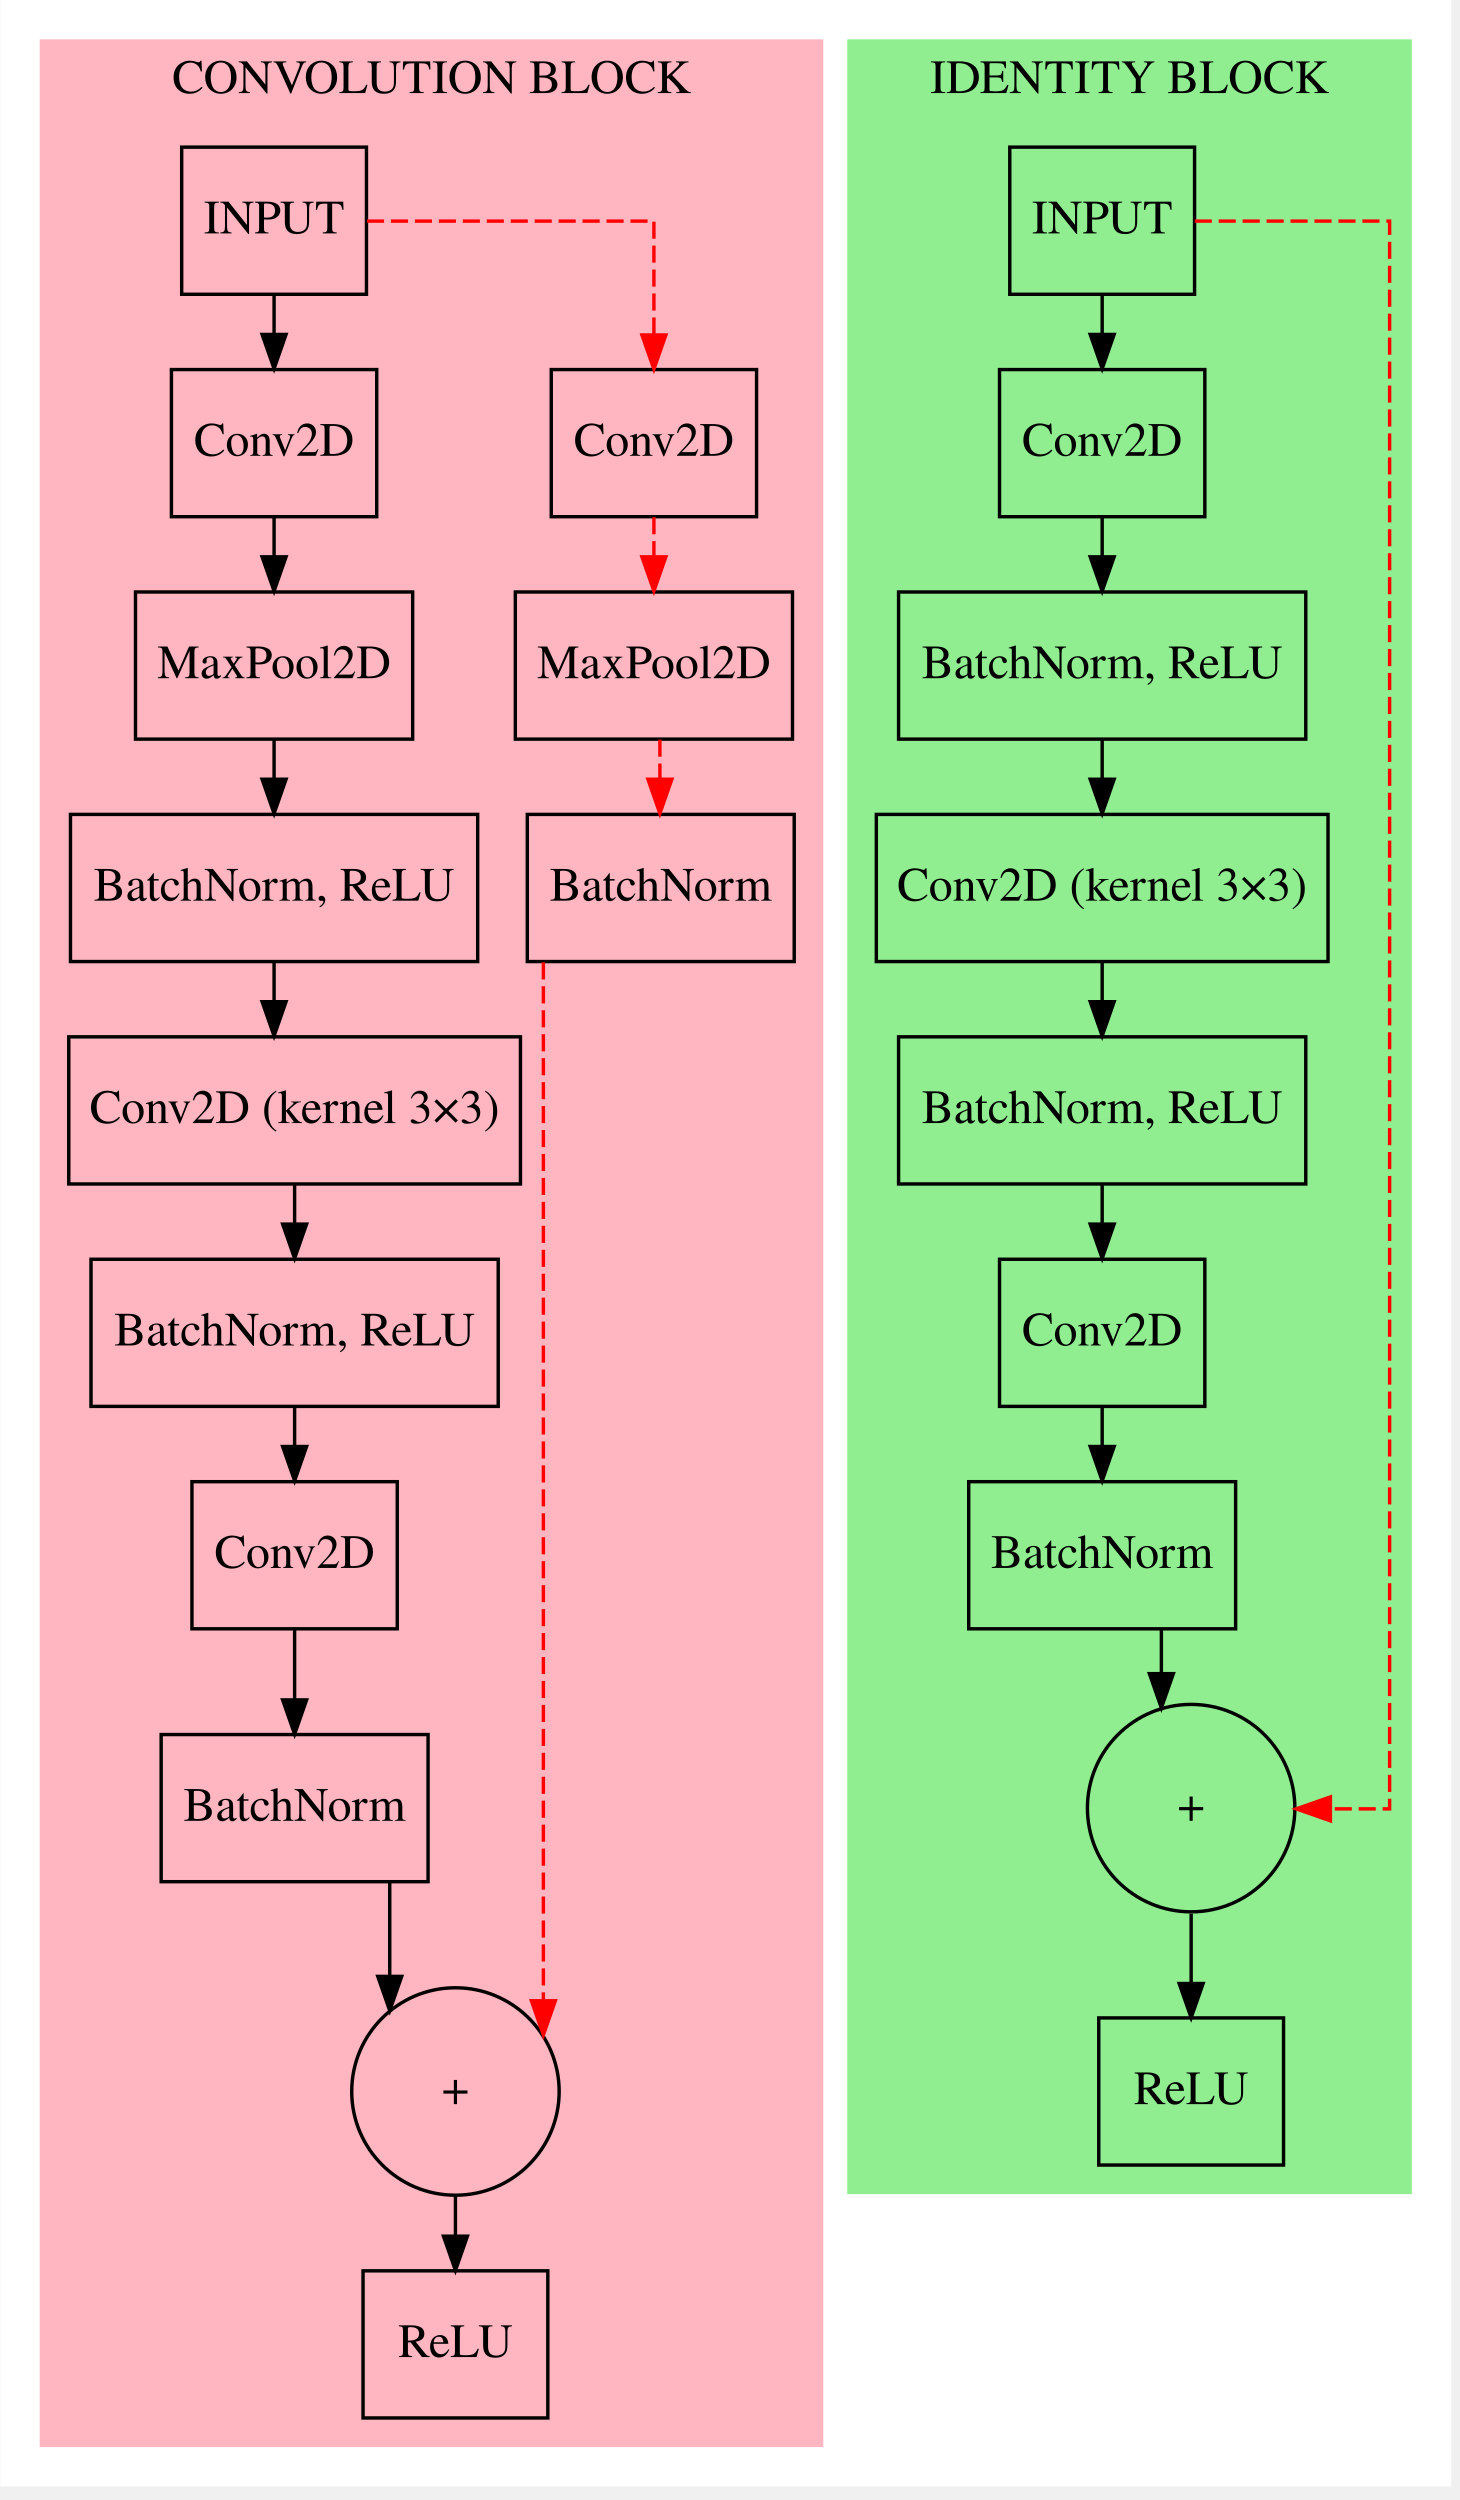
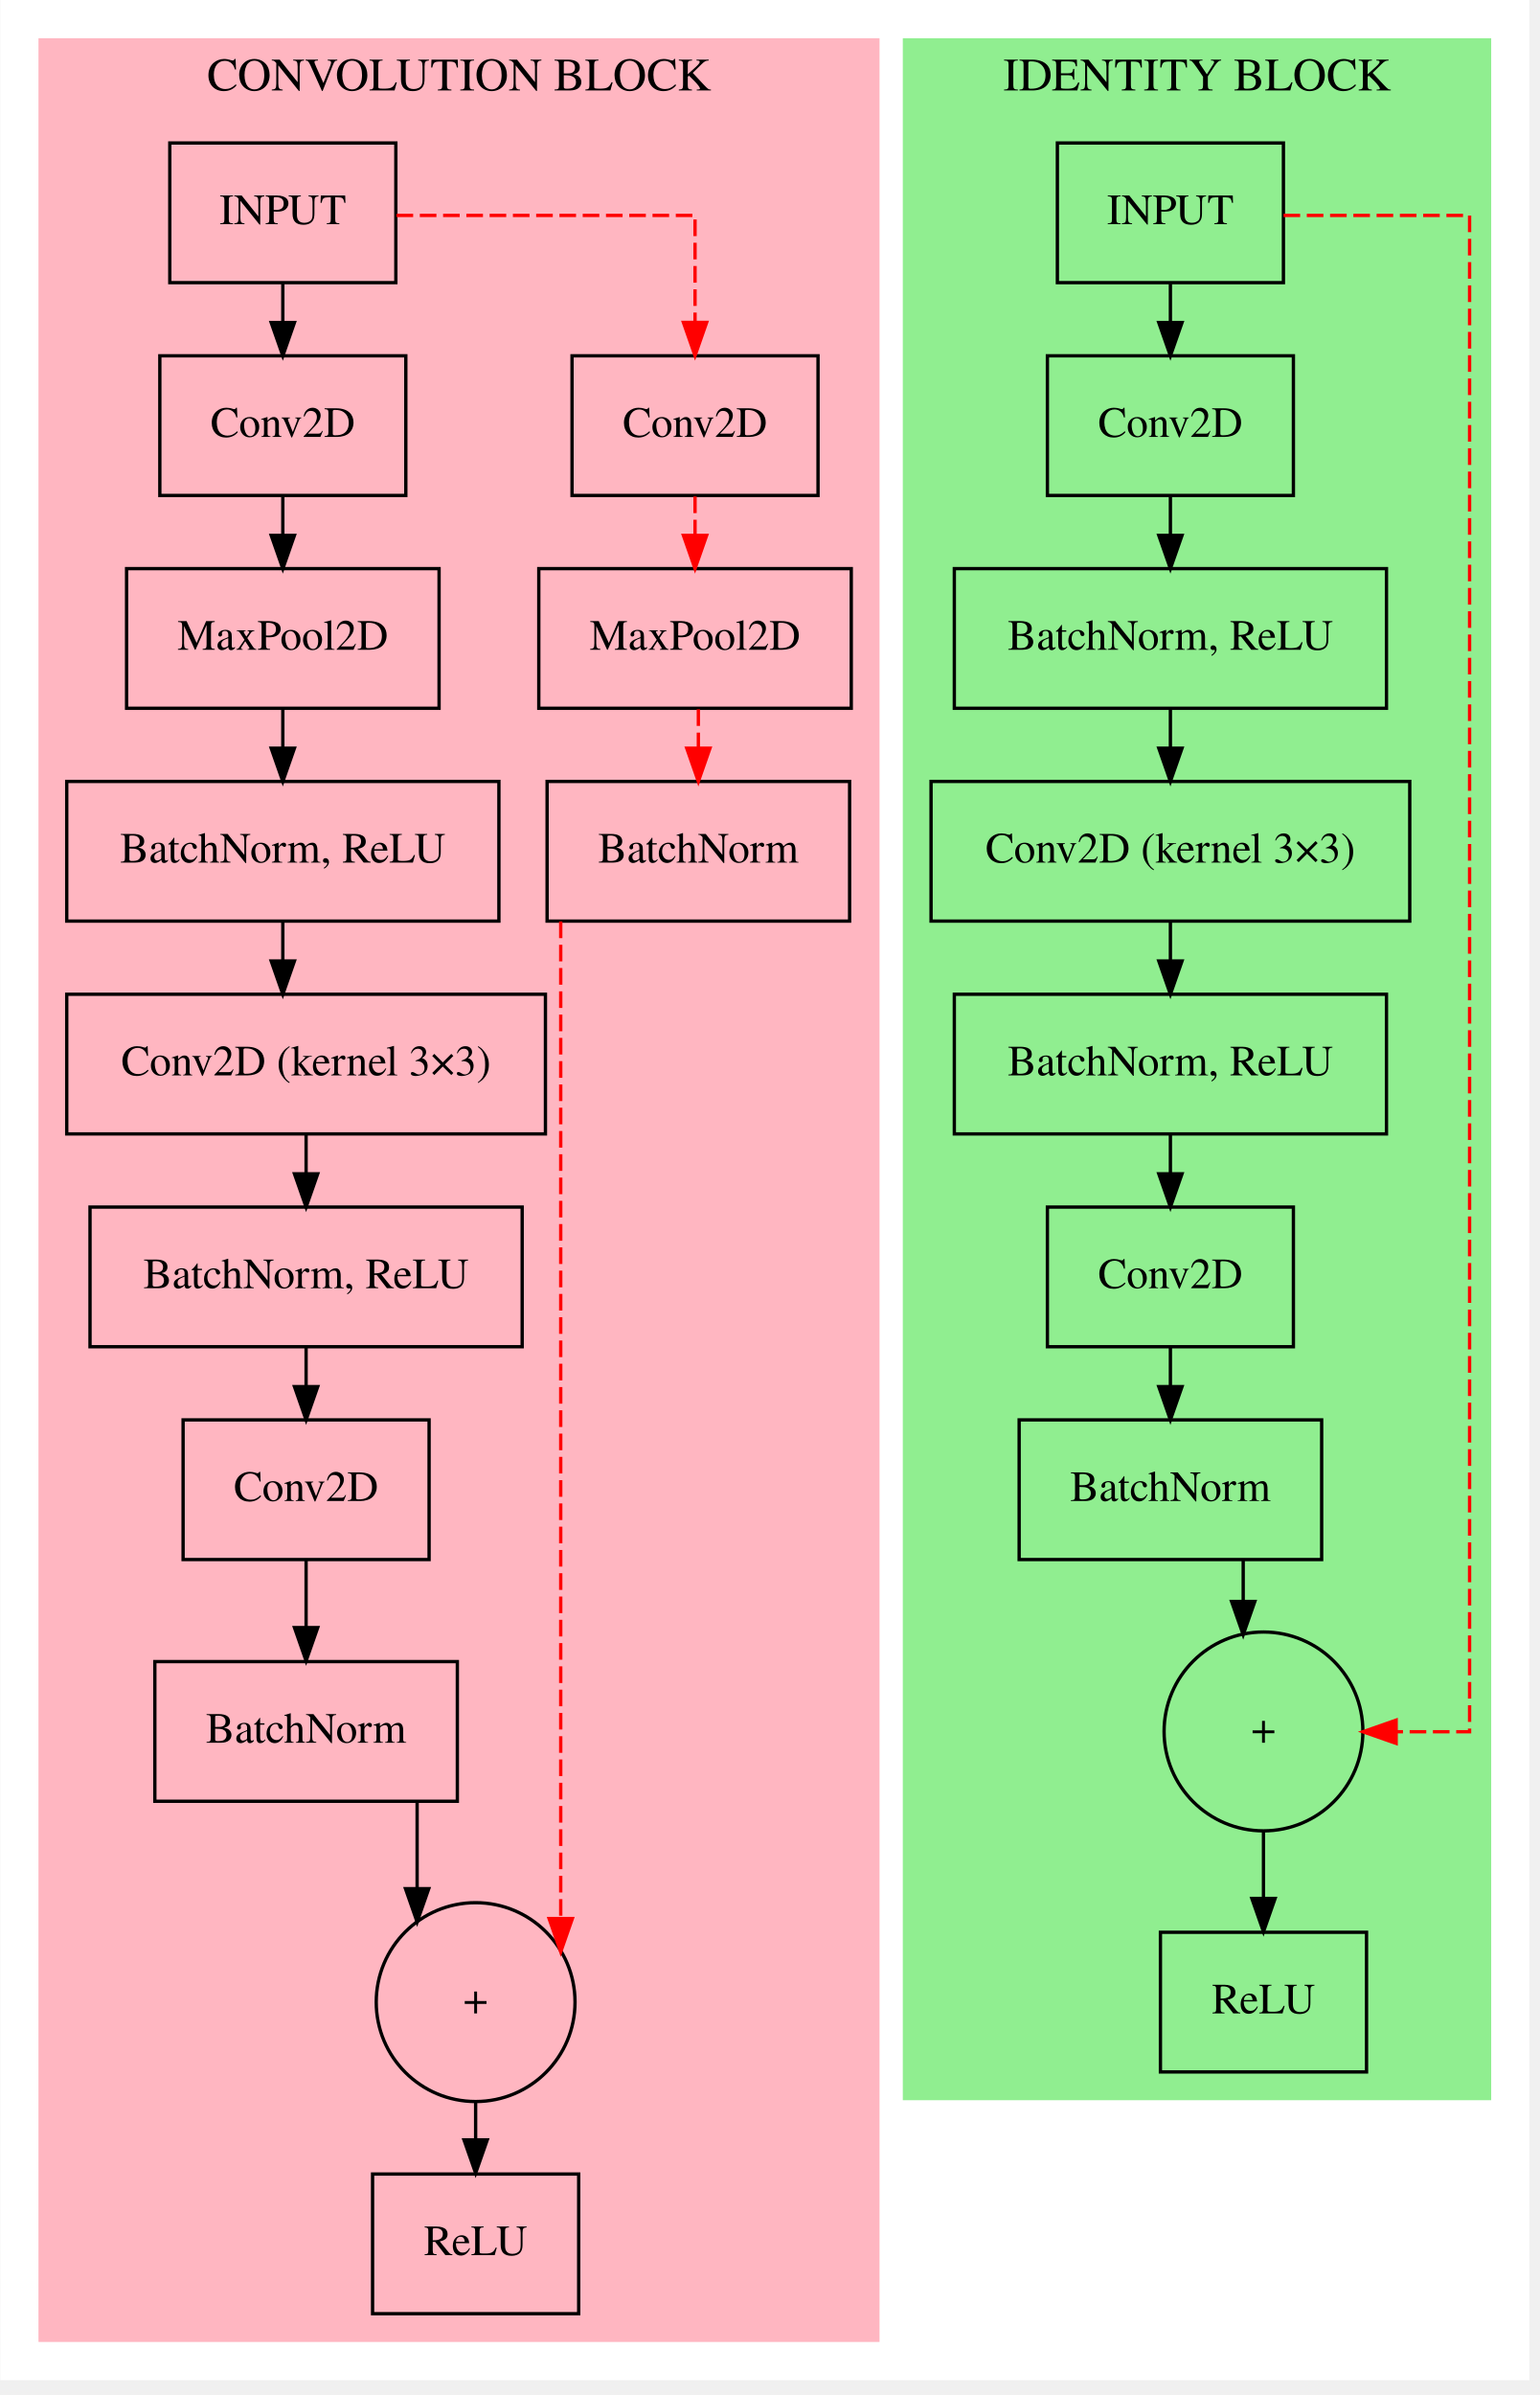
- <svg xmlns="http://www.w3.org/2000/svg" width="324pt" height="555pt" viewBox="0.00 0.00 324.00 555.25">
-   <g id="graph0" class="graph" transform="scale(0.76 0.76) rotate(0) translate(4 722.62)">
-     <polygon fill="white" stroke="transparent" points="-4,4 -4,-722.62 420,-722.62 420,4 -4,4" />
+ <svg xmlns="http://www.w3.org/2000/svg" width="324pt" height="504pt" viewBox="0.00 0.00 324.00 504.17">
+   <g id="graph0" class="graph" transform="scale(0.7 0.7) rotate(0) translate(4 711.79)">
+     <polygon fill="white" stroke="transparent" points="-4,4 -4,-711.79 456,-711.79 456,4 -4,4" />
    <g id="clust1" class="cluster">
-       <polygon fill="lightpink" stroke="lightpink" points="8,-8 8,-710.62 236,-710.62 236,-8 8,-8" />
-       <text text-anchor="middle" x="122" y="-695.42" font-family="Times,serif" font-size="14.00">CONVOLUTION BLOCK</text>
+       <polygon fill="lightpink" stroke="lightpink" points="8,-8 8,-699.79 260,-699.79 260,-8 8,-8" />
+       <text text-anchor="middle" x="134" y="-684.59" font-family="Times,serif" font-size="14.00">CONVOLUTION BLOCK</text>
    </g>
    <g id="clust2" class="cluster">
-       <polygon fill="lightgreen" stroke="lightgreen" points="244,-81.91 244,-710.62 408,-710.62 408,-81.91 244,-81.91" />
-       <text text-anchor="middle" x="326" y="-695.42" font-family="Times,serif" font-size="14.00">IDENTITY BLOCK</text>
+       <polygon fill="lightgreen" stroke="lightgreen" points="268,-80.7 268,-699.79 444,-699.79 444,-80.7 268,-80.7" />
+       <text text-anchor="middle" x="356" y="-684.59" font-family="Times,serif" font-size="14.00">IDENTITY BLOCK</text>
    </g>
    <g id="node1" class="node">
-       <polygon fill="none" stroke="black" points="103,-679.62 49,-679.62 49,-636.62 103,-636.62 103,-679.62" />
-       <text text-anchor="middle" x="76" y="-654.42" font-family="Times,serif" font-size="14.00">INPUT</text>
+       <polygon fill="none" stroke="black" points="115,-668.79 47,-668.79 47,-626.79 115,-626.79 115,-668.79" />
+       <text text-anchor="middle" x="81" y="-644.39" font-family="Times,serif" font-size="13.00">INPUT</text>
    </g>
    <g id="node2" class="node">
-       <polygon fill="none" stroke="black" points="106,-614.62 46,-614.62 46,-571.62 106,-571.62 106,-614.62" />
-       <text text-anchor="middle" x="76" y="-589.42" font-family="Times,serif" font-size="14.00">Conv2D</text>
+       <polygon fill="none" stroke="black" points="118,-604.79 44,-604.79 44,-562.79 118,-562.79 118,-604.79" />
+       <text text-anchor="middle" x="81" y="-580.39" font-family="Times,serif" font-size="13.00">Conv2D</text>
    </g>
    <g id="edge1" class="edge">
-       <path fill="none" stroke="black" d="M76,-636.48C76,-636.48 76,-624.89 76,-624.89" />
-       <polygon fill="black" stroke="black" points="79.5,-624.89 76,-614.89 72.5,-624.89 79.5,-624.89" />
+       <path fill="none" stroke="black" d="M81,-626.48C81,-626.48 81,-614.79 81,-614.79" />
+       <polygon fill="black" stroke="black" points="84.5,-614.79 81,-604.79 77.5,-614.79 84.5,-614.79" />
    </g>
    <g id="node11" class="node">
-       <polygon fill="none" stroke="black" points="217,-614.62 157,-614.62 157,-571.62 217,-571.62 217,-614.62" />
-       <text text-anchor="middle" x="187" y="-589.42" font-family="Times,serif" font-size="14.00">Conv2D</text>
+       <polygon fill="none" stroke="black" points="242,-604.79 168,-604.79 168,-562.79 242,-562.79 242,-604.79" />
+       <text text-anchor="middle" x="205" y="-580.39" font-family="Times,serif" font-size="13.00">Conv2D</text>
    </g>
    <g id="edge9" class="edge">
-       <path fill="none" stroke="red" stroke-dasharray="5,2" d="M103.15,-658C136.02,-658 187,-658 187,-658 187,-658 187,-624.73 187,-624.73" />
-       <polygon fill="red" stroke="red" points="190.5,-624.73 187,-614.73 183.5,-624.73 190.5,-624.73" />
+       <path fill="none" stroke="red" stroke-dasharray="5,2" d="M115.21,-647C151.92,-647 205,-647 205,-647 205,-647 205,-614.84 205,-614.84" />
+       <polygon fill="red" stroke="red" points="208.5,-614.84 205,-604.84 201.5,-614.84 208.5,-614.84" />
    </g>
    <g id="node3" class="node">
-       <polygon fill="none" stroke="black" points="116.5,-549.62 35.5,-549.62 35.5,-506.62 116.5,-506.62 116.5,-549.62" />
-       <text text-anchor="middle" x="76" y="-524.42" font-family="Times,serif" font-size="14.00">MaxPool2D</text>
+       <polygon fill="none" stroke="black" points="128,-540.79 34,-540.79 34,-498.79 128,-498.79 128,-540.79" />
+       <text text-anchor="middle" x="81" y="-516.39" font-family="Times,serif" font-size="13.00">MaxPool2D</text>
    </g>
    <g id="edge2" class="edge">
-       <path fill="none" stroke="black" d="M76,-571.48C76,-571.48 76,-559.89 76,-559.89" />
-       <polygon fill="black" stroke="black" points="79.5,-559.89 76,-549.89 72.5,-559.89 79.5,-559.89" />
+       <path fill="none" stroke="black" d="M81,-562.48C81,-562.48 81,-550.79 81,-550.79" />
+       <polygon fill="black" stroke="black" points="84.5,-550.79 81,-540.79 77.5,-550.79 84.5,-550.79" />
    </g>
    <g id="node4" class="node">
-       <polygon fill="none" stroke="black" points="135.5,-484.62 16.5,-484.62 16.5,-441.62 135.5,-441.62 135.5,-484.62" />
-       <text text-anchor="middle" x="76" y="-459.42" font-family="Times,serif" font-size="14.00">BatchNorm, ReLU</text>
+       <polygon fill="none" stroke="black" points="146,-476.79 16,-476.79 16,-434.79 146,-434.79 146,-476.79" />
+       <text text-anchor="middle" x="81" y="-452.39" font-family="Times,serif" font-size="13.00">BatchNorm, ReLU</text>
    </g>
    <g id="edge3" class="edge">
-       <path fill="none" stroke="black" d="M76,-506.48C76,-506.48 76,-494.89 76,-494.89" />
-       <polygon fill="black" stroke="black" points="79.5,-494.89 76,-484.89 72.5,-494.89 79.5,-494.89" />
+       <path fill="none" stroke="black" d="M81,-498.48C81,-498.48 81,-486.79 81,-486.79" />
+       <polygon fill="black" stroke="black" points="84.5,-486.79 81,-476.79 77.5,-486.79 84.5,-486.79" />
    </g>
    <g id="node5" class="node">
-       <polygon fill="none" stroke="black" points="148,-419.62 16,-419.62 16,-376.62 148,-376.62 148,-419.62" />
-       <text text-anchor="middle" x="82" y="-394.42" font-family="Times,serif" font-size="14.00">Conv2D (kernel 3×3)</text>
+       <polygon fill="none" stroke="black" points="160,-412.79 16,-412.79 16,-370.79 160,-370.79 160,-412.79" />
+       <text text-anchor="middle" x="88" y="-388.39" font-family="Times,serif" font-size="13.00">Conv2D (kernel 3×3)</text>
    </g>
    <g id="edge4" class="edge">
-       <path fill="none" stroke="black" d="M76,-441.48C76,-441.48 76,-429.89 76,-429.89" />
-       <polygon fill="black" stroke="black" points="79.5,-429.89 76,-419.89 72.5,-429.89 79.5,-429.89" />
+       <path fill="none" stroke="black" d="M81,-434.48C81,-434.48 81,-422.79 81,-422.79" />
+       <polygon fill="black" stroke="black" points="84.5,-422.79 81,-412.79 77.5,-422.79 84.5,-422.79" />
    </g>
    <g id="node6" class="node">
-       <polygon fill="none" stroke="black" points="141.5,-354.62 22.5,-354.62 22.5,-311.62 141.5,-311.62 141.5,-354.62" />
-       <text text-anchor="middle" x="82" y="-329.42" font-family="Times,serif" font-size="14.00">BatchNorm, ReLU</text>
+       <polygon fill="none" stroke="black" points="153,-348.79 23,-348.79 23,-306.79 153,-306.79 153,-348.79" />
+       <text text-anchor="middle" x="88" y="-324.39" font-family="Times,serif" font-size="13.00">BatchNorm, ReLU</text>
    </g>
    <g id="edge5" class="edge">
-       <path fill="none" stroke="black" d="M82,-376.48C82,-376.48 82,-364.89 82,-364.89" />
-       <polygon fill="black" stroke="black" points="85.5,-364.89 82,-354.89 78.5,-364.89 85.5,-364.89" />
+       <path fill="none" stroke="black" d="M88,-370.48C88,-370.48 88,-358.79 88,-358.79" />
+       <polygon fill="black" stroke="black" points="91.5,-358.79 88,-348.79 84.5,-358.79 91.5,-358.79" />
    </g>
    <g id="node7" class="node">
-       <polygon fill="none" stroke="black" points="112,-289.62 52,-289.62 52,-246.62 112,-246.62 112,-289.62" />
-       <text text-anchor="middle" x="82" y="-264.42" font-family="Times,serif" font-size="14.00">Conv2D</text>
+       <polygon fill="none" stroke="black" points="125,-284.79 51,-284.79 51,-242.79 125,-242.79 125,-284.79" />
+       <text text-anchor="middle" x="88" y="-260.39" font-family="Times,serif" font-size="13.00">Conv2D</text>
    </g>
    <g id="edge6" class="edge">
-       <path fill="none" stroke="black" d="M82,-311.48C82,-311.48 82,-299.89 82,-299.89" />
-       <polygon fill="black" stroke="black" points="85.5,-299.89 82,-289.89 78.5,-299.89 85.5,-299.89" />
+       <path fill="none" stroke="black" d="M88,-306.48C88,-306.48 88,-294.79 88,-294.79" />
+       <polygon fill="black" stroke="black" points="91.5,-294.79 88,-284.79 84.5,-294.79 91.5,-294.79" />
    </g>
    <g id="node8" class="node">
-       <polygon fill="none" stroke="black" points="121,-215.72 43,-215.72 43,-172.72 121,-172.72 121,-215.72" />
-       <text text-anchor="middle" x="82" y="-190.52" font-family="Times,serif" font-size="14.00">BatchNorm</text>
+       <polygon fill="none" stroke="black" points="133.5,-212.1 42.5,-212.1 42.5,-170.1 133.5,-170.1 133.5,-212.1" />
+       <text text-anchor="middle" x="88" y="-187.7" font-family="Times,serif" font-size="13.00">BatchNorm</text>
    </g>
    <g id="edge7" class="edge">
-       <path fill="none" stroke="black" d="M82,-246.35C82,-246.35 82,-225.84 82,-225.84" />
-       <polygon fill="black" stroke="black" points="85.5,-225.84 82,-215.84 78.5,-225.84 85.5,-225.84" />
+       <path fill="none" stroke="black" d="M88,-242.77C88,-242.77 88,-222.33 88,-222.33" />
+       <polygon fill="black" stroke="black" points="91.5,-222.33 88,-212.33 84.5,-222.33 91.5,-222.33" />
    </g>
    <g id="node9" class="node">
-       <ellipse fill="none" stroke="black" cx="129" cy="-111.41" rx="30.31" ry="30.31" />
-       <text text-anchor="middle" x="129" y="-107.71" font-family="Times,serif" font-size="14.00">+</text>
+       <ellipse fill="none" stroke="black" cx="139" cy="-109.7" rx="29.9" ry="29.9" />
+       <text text-anchor="middle" x="139" y="-106.3" font-family="Times,serif" font-size="13.00">+</text>
    </g>
    <g id="edge8" class="edge">
-       <path fill="none" stroke="black" d="M109.8,-172.46C109.8,-172.46 109.8,-145.05 109.8,-145.05" />
-       <polygon fill="black" stroke="black" points="113.3,-145.05 109.8,-135.05 106.3,-145.05 113.3,-145.05" />
+       <path fill="none" stroke="black" d="M121.4,-169.71C121.4,-169.71 121.4,-143.81 121.4,-143.81" />
+       <polygon fill="black" stroke="black" points="124.9,-143.81 121.4,-133.81 117.9,-143.81 124.9,-143.81" />
    </g>
    <g id="node10" class="node">
-       <polygon fill="none" stroke="black" points="156,-59 102,-59 102,-16 156,-16 156,-59" />
-       <text text-anchor="middle" x="129" y="-33.8" font-family="Times,serif" font-size="14.00">ReLU</text>
+       <polygon fill="none" stroke="black" points="170,-58 108,-58 108,-16 170,-16 170,-58" />
+       <text text-anchor="middle" x="139" y="-33.6" font-family="Times,serif" font-size="13.00">ReLU</text>
    </g>
    <g id="edge13" class="edge">
-       <path fill="none" stroke="black" d="M129,-80.92C129,-80.92 129,-69.12 129,-69.12" />
-       <polygon fill="black" stroke="black" points="132.5,-69.12 129,-59.12 125.5,-69.12 132.5,-69.12" />
+       <path fill="none" stroke="black" d="M139,-79.71C139,-79.71 139,-68.27 139,-68.27" />
+       <polygon fill="black" stroke="black" points="142.5,-68.27 139,-58.27 135.5,-68.27 142.5,-68.27" />
    </g>
    <g id="node12" class="node">
-       <polygon fill="none" stroke="black" points="227.5,-549.62 146.5,-549.62 146.5,-506.62 227.5,-506.62 227.5,-549.62" />
-       <text text-anchor="middle" x="187" y="-524.42" font-family="Times,serif" font-size="14.00">MaxPool2D</text>
+       <polygon fill="none" stroke="black" points="252,-540.79 158,-540.79 158,-498.79 252,-498.79 252,-540.79" />
+       <text text-anchor="middle" x="205" y="-516.39" font-family="Times,serif" font-size="13.00">MaxPool2D</text>
    </g>
    <g id="edge10" class="edge">
-       <path fill="none" stroke="red" stroke-dasharray="5,2" d="M187,-571.48C187,-571.48 187,-559.89 187,-559.89" />
-       <polygon fill="red" stroke="red" points="190.5,-559.89 187,-549.89 183.5,-559.89 190.5,-559.89" />
+       <path fill="none" stroke="red" stroke-dasharray="5,2" d="M205,-562.48C205,-562.48 205,-550.79 205,-550.79" />
+       <polygon fill="red" stroke="red" points="208.5,-550.79 205,-540.79 201.5,-550.79 208.5,-550.79" />
    </g>
    <g id="node13" class="node">
-       <polygon fill="none" stroke="black" points="228,-484.62 150,-484.62 150,-441.62 228,-441.62 228,-484.62" />
-       <text text-anchor="middle" x="189" y="-459.42" font-family="Times,serif" font-size="14.00">BatchNorm</text>
+       <polygon fill="none" stroke="black" points="251.5,-476.79 160.5,-476.79 160.5,-434.79 251.5,-434.79 251.5,-476.79" />
+       <text text-anchor="middle" x="206" y="-452.39" font-family="Times,serif" font-size="13.00">BatchNorm</text>
    </g>
    <g id="edge11" class="edge">
-       <path fill="none" stroke="red" stroke-dasharray="5,2" d="M188.75,-506.48C188.75,-506.48 188.75,-494.89 188.75,-494.89" />
-       <polygon fill="red" stroke="red" points="192.25,-494.89 188.75,-484.89 185.25,-494.89 192.25,-494.89" />
+       <path fill="none" stroke="red" stroke-dasharray="5,2" d="M206,-498.48C206,-498.48 206,-486.79 206,-486.79" />
+       <polygon fill="red" stroke="red" points="209.5,-486.79 206,-476.79 202.5,-486.79 209.5,-486.79" />
    </g>
    <g id="edge12" class="edge">
-       <path fill="none" stroke="red" stroke-dasharray="5,2" d="M154.7,-441.39C154.7,-441.39 154.7,-137.92 154.7,-137.92" />
-       <polygon fill="red" stroke="red" points="158.2,-137.92 154.7,-127.92 151.2,-137.92 158.2,-137.92" />
+       <path fill="none" stroke="red" stroke-dasharray="5,2" d="M164.6,-434.67C164.6,-434.67 164.6,-134.82 164.6,-134.82" />
+       <polygon fill="red" stroke="red" points="168.1,-134.82 164.6,-124.82 161.1,-134.82 168.1,-134.82" />
    </g>
    <g id="node14" class="node">
-       <polygon fill="none" stroke="black" points="345,-679.62 291,-679.62 291,-636.62 345,-636.62 345,-679.62" />
-       <text text-anchor="middle" x="318" y="-654.42" font-family="Times,serif" font-size="14.00">INPUT</text>
+       <polygon fill="none" stroke="black" points="382,-668.79 314,-668.79 314,-626.79 382,-626.79 382,-668.79" />
+       <text text-anchor="middle" x="348" y="-644.39" font-family="Times,serif" font-size="13.00">INPUT</text>
    </g>
    <g id="node15" class="node">
-       <polygon fill="none" stroke="black" points="348,-614.62 288,-614.62 288,-571.62 348,-571.62 348,-614.62" />
-       <text text-anchor="middle" x="318" y="-589.42" font-family="Times,serif" font-size="14.00">Conv2D</text>
+       <polygon fill="none" stroke="black" points="385,-604.79 311,-604.79 311,-562.79 385,-562.79 385,-604.79" />
+       <text text-anchor="middle" x="348" y="-580.39" font-family="Times,serif" font-size="13.00">Conv2D</text>
    </g>
    <g id="edge14" class="edge">
-       <path fill="none" stroke="black" d="M318,-636.48C318,-636.48 318,-624.89 318,-624.89" />
-       <polygon fill="black" stroke="black" points="321.5,-624.89 318,-614.89 314.5,-624.89 321.5,-624.89" />
+       <path fill="none" stroke="black" d="M348,-626.48C348,-626.48 348,-614.79 348,-614.79" />
+       <polygon fill="black" stroke="black" points="351.5,-614.79 348,-604.79 344.5,-614.79 351.5,-614.79" />
    </g>
    <g id="node21" class="node">
-       <ellipse fill="none" stroke="black" cx="344" cy="-194.22" rx="30.31" ry="30.31" />
-       <text text-anchor="middle" x="344" y="-190.52" font-family="Times,serif" font-size="14.00">+</text>
+       <ellipse fill="none" stroke="black" cx="376" cy="-191.1" rx="29.9" ry="29.9" />
+       <text text-anchor="middle" x="376" y="-187.7" font-family="Times,serif" font-size="13.00">+</text>
    </g>
    <g id="edge21" class="edge">
-       <path fill="none" stroke="red" stroke-dasharray="5,2" d="M345.04,-658C369.6,-658 402,-658 402,-658 402,-658 402,-194 402,-194 402,-194 384.7,-194 384.7,-194" />
-       <polygon fill="red" stroke="red" points="384.7,-190.5 374.7,-194 384.7,-197.5 384.7,-190.5" />
+       <path fill="none" stroke="red" stroke-dasharray="5,2" d="M382.03,-647C407.51,-647 438,-647 438,-647 438,-647 438,-191 438,-191 438,-191 415.91,-191 415.91,-191" />
+       <polygon fill="red" stroke="red" points="415.91,-187.5 405.91,-191 415.91,-194.5 415.91,-187.5" />
    </g>
    <g id="node16" class="node">
-       <polygon fill="none" stroke="black" points="377.5,-549.62 258.5,-549.62 258.5,-506.62 377.5,-506.62 377.5,-549.62" />
-       <text text-anchor="middle" x="318" y="-524.42" font-family="Times,serif" font-size="14.00">BatchNorm, ReLU</text>
+       <polygon fill="none" stroke="black" points="413,-540.79 283,-540.79 283,-498.79 413,-498.79 413,-540.79" />
+       <text text-anchor="middle" x="348" y="-516.39" font-family="Times,serif" font-size="13.00">BatchNorm, ReLU</text>
    </g>
    <g id="edge15" class="edge">
-       <path fill="none" stroke="black" d="M318,-571.48C318,-571.48 318,-559.89 318,-559.89" />
-       <polygon fill="black" stroke="black" points="321.5,-559.89 318,-549.89 314.5,-559.89 321.5,-559.89" />
+       <path fill="none" stroke="black" d="M348,-562.48C348,-562.48 348,-550.79 348,-550.79" />
+       <polygon fill="black" stroke="black" points="351.5,-550.79 348,-540.79 344.5,-550.79 351.5,-550.79" />
    </g>
    <g id="node17" class="node">
-       <polygon fill="none" stroke="black" points="384,-484.62 252,-484.62 252,-441.62 384,-441.62 384,-484.62" />
-       <text text-anchor="middle" x="318" y="-459.42" font-family="Times,serif" font-size="14.00">Conv2D (kernel 3×3)</text>
+       <polygon fill="none" stroke="black" points="420,-476.79 276,-476.79 276,-434.79 420,-434.79 420,-476.79" />
+       <text text-anchor="middle" x="348" y="-452.39" font-family="Times,serif" font-size="13.00">Conv2D (kernel 3×3)</text>
    </g>
    <g id="edge16" class="edge">
-       <path fill="none" stroke="black" d="M318,-506.48C318,-506.48 318,-494.89 318,-494.89" />
-       <polygon fill="black" stroke="black" points="321.5,-494.89 318,-484.89 314.5,-494.89 321.5,-494.89" />
+       <path fill="none" stroke="black" d="M348,-498.48C348,-498.48 348,-486.79 348,-486.79" />
+       <polygon fill="black" stroke="black" points="351.5,-486.79 348,-476.79 344.5,-486.79 351.5,-486.79" />
    </g>
    <g id="node18" class="node">
-       <polygon fill="none" stroke="black" points="377.5,-419.62 258.5,-419.62 258.5,-376.62 377.5,-376.62 377.5,-419.62" />
-       <text text-anchor="middle" x="318" y="-394.42" font-family="Times,serif" font-size="14.00">BatchNorm, ReLU</text>
+       <polygon fill="none" stroke="black" points="413,-412.79 283,-412.79 283,-370.79 413,-370.79 413,-412.79" />
+       <text text-anchor="middle" x="348" y="-388.39" font-family="Times,serif" font-size="13.00">BatchNorm, ReLU</text>
    </g>
    <g id="edge17" class="edge">
-       <path fill="none" stroke="black" d="M318,-441.48C318,-441.48 318,-429.89 318,-429.89" />
-       <polygon fill="black" stroke="black" points="321.5,-429.89 318,-419.89 314.5,-429.89 321.5,-429.89" />
+       <path fill="none" stroke="black" d="M348,-434.48C348,-434.48 348,-422.79 348,-422.79" />
+       <polygon fill="black" stroke="black" points="351.5,-422.79 348,-412.79 344.5,-422.79 351.5,-422.79" />
    </g>
    <g id="node19" class="node">
-       <polygon fill="none" stroke="black" points="348,-354.62 288,-354.62 288,-311.62 348,-311.62 348,-354.62" />
-       <text text-anchor="middle" x="318" y="-329.42" font-family="Times,serif" font-size="14.00">Conv2D</text>
+       <polygon fill="none" stroke="black" points="385,-348.79 311,-348.79 311,-306.79 385,-306.79 385,-348.79" />
+       <text text-anchor="middle" x="348" y="-324.39" font-family="Times,serif" font-size="13.00">Conv2D</text>
    </g>
    <g id="edge18" class="edge">
-       <path fill="none" stroke="black" d="M318,-376.48C318,-376.48 318,-364.89 318,-364.89" />
-       <polygon fill="black" stroke="black" points="321.5,-364.89 318,-354.89 314.5,-364.89 321.5,-364.89" />
+       <path fill="none" stroke="black" d="M348,-370.48C348,-370.48 348,-358.79 348,-358.79" />
+       <polygon fill="black" stroke="black" points="351.5,-358.79 348,-348.79 344.5,-358.79 351.5,-358.79" />
    </g>
    <g id="node20" class="node">
-       <polygon fill="none" stroke="black" points="357,-289.62 279,-289.62 279,-246.62 357,-246.62 357,-289.62" />
-       <text text-anchor="middle" x="318" y="-264.42" font-family="Times,serif" font-size="14.00">BatchNorm</text>
+       <polygon fill="none" stroke="black" points="393.5,-284.79 302.5,-284.79 302.5,-242.79 393.5,-242.79 393.5,-284.79" />
+       <text text-anchor="middle" x="348" y="-260.39" font-family="Times,serif" font-size="13.00">BatchNorm</text>
    </g>
    <g id="edge19" class="edge">
-       <path fill="none" stroke="black" d="M318,-311.48C318,-311.48 318,-299.89 318,-299.89" />
-       <polygon fill="black" stroke="black" points="321.5,-299.89 318,-289.89 314.5,-299.89 321.5,-299.89" />
+       <path fill="none" stroke="black" d="M348,-306.48C348,-306.48 348,-294.79 348,-294.79" />
+       <polygon fill="black" stroke="black" points="351.5,-294.79 348,-284.79 344.5,-294.79 351.5,-294.79" />
    </g>
    <g id="edge20" class="edge">
-       <path fill="none" stroke="black" d="M335.3,-246.35C335.3,-246.35 335.3,-233.51 335.3,-233.51" />
-       <polygon fill="black" stroke="black" points="338.8,-233.51 335.3,-223.51 331.8,-233.51 338.8,-233.51" />
+       <path fill="none" stroke="black" d="M369.9,-242.77C369.9,-242.77 369.9,-230.19 369.9,-230.19" />
+       <polygon fill="black" stroke="black" points="373.4,-230.19 369.9,-220.19 366.4,-230.19 373.4,-230.19" />
    </g>
    <g id="node22" class="node">
-       <polygon fill="none" stroke="black" points="371,-132.91 317,-132.91 317,-89.91 371,-89.91 371,-132.91" />
-       <text text-anchor="middle" x="344" y="-107.71" font-family="Times,serif" font-size="14.00">ReLU</text>
+       <polygon fill="none" stroke="black" points="407,-130.7 345,-130.7 345,-88.7 407,-88.7 407,-130.7" />
+       <text text-anchor="middle" x="376" y="-106.3" font-family="Times,serif" font-size="13.00">ReLU</text>
    </g>
    <g id="edge22" class="edge">
-       <path fill="none" stroke="black" d="M344,-163.38C344,-163.38 344,-142.97 344,-142.97" />
-       <polygon fill="black" stroke="black" points="347.5,-142.97 344,-132.97 340.5,-142.97 347.5,-142.97" />
+       <path fill="none" stroke="black" d="M376,-161.25C376,-161.25 376,-140.88 376,-140.88" />
+       <polygon fill="black" stroke="black" points="379.5,-140.88 376,-130.88 372.5,-140.88 379.5,-140.88" />
    </g>
  </g>
</svg>
